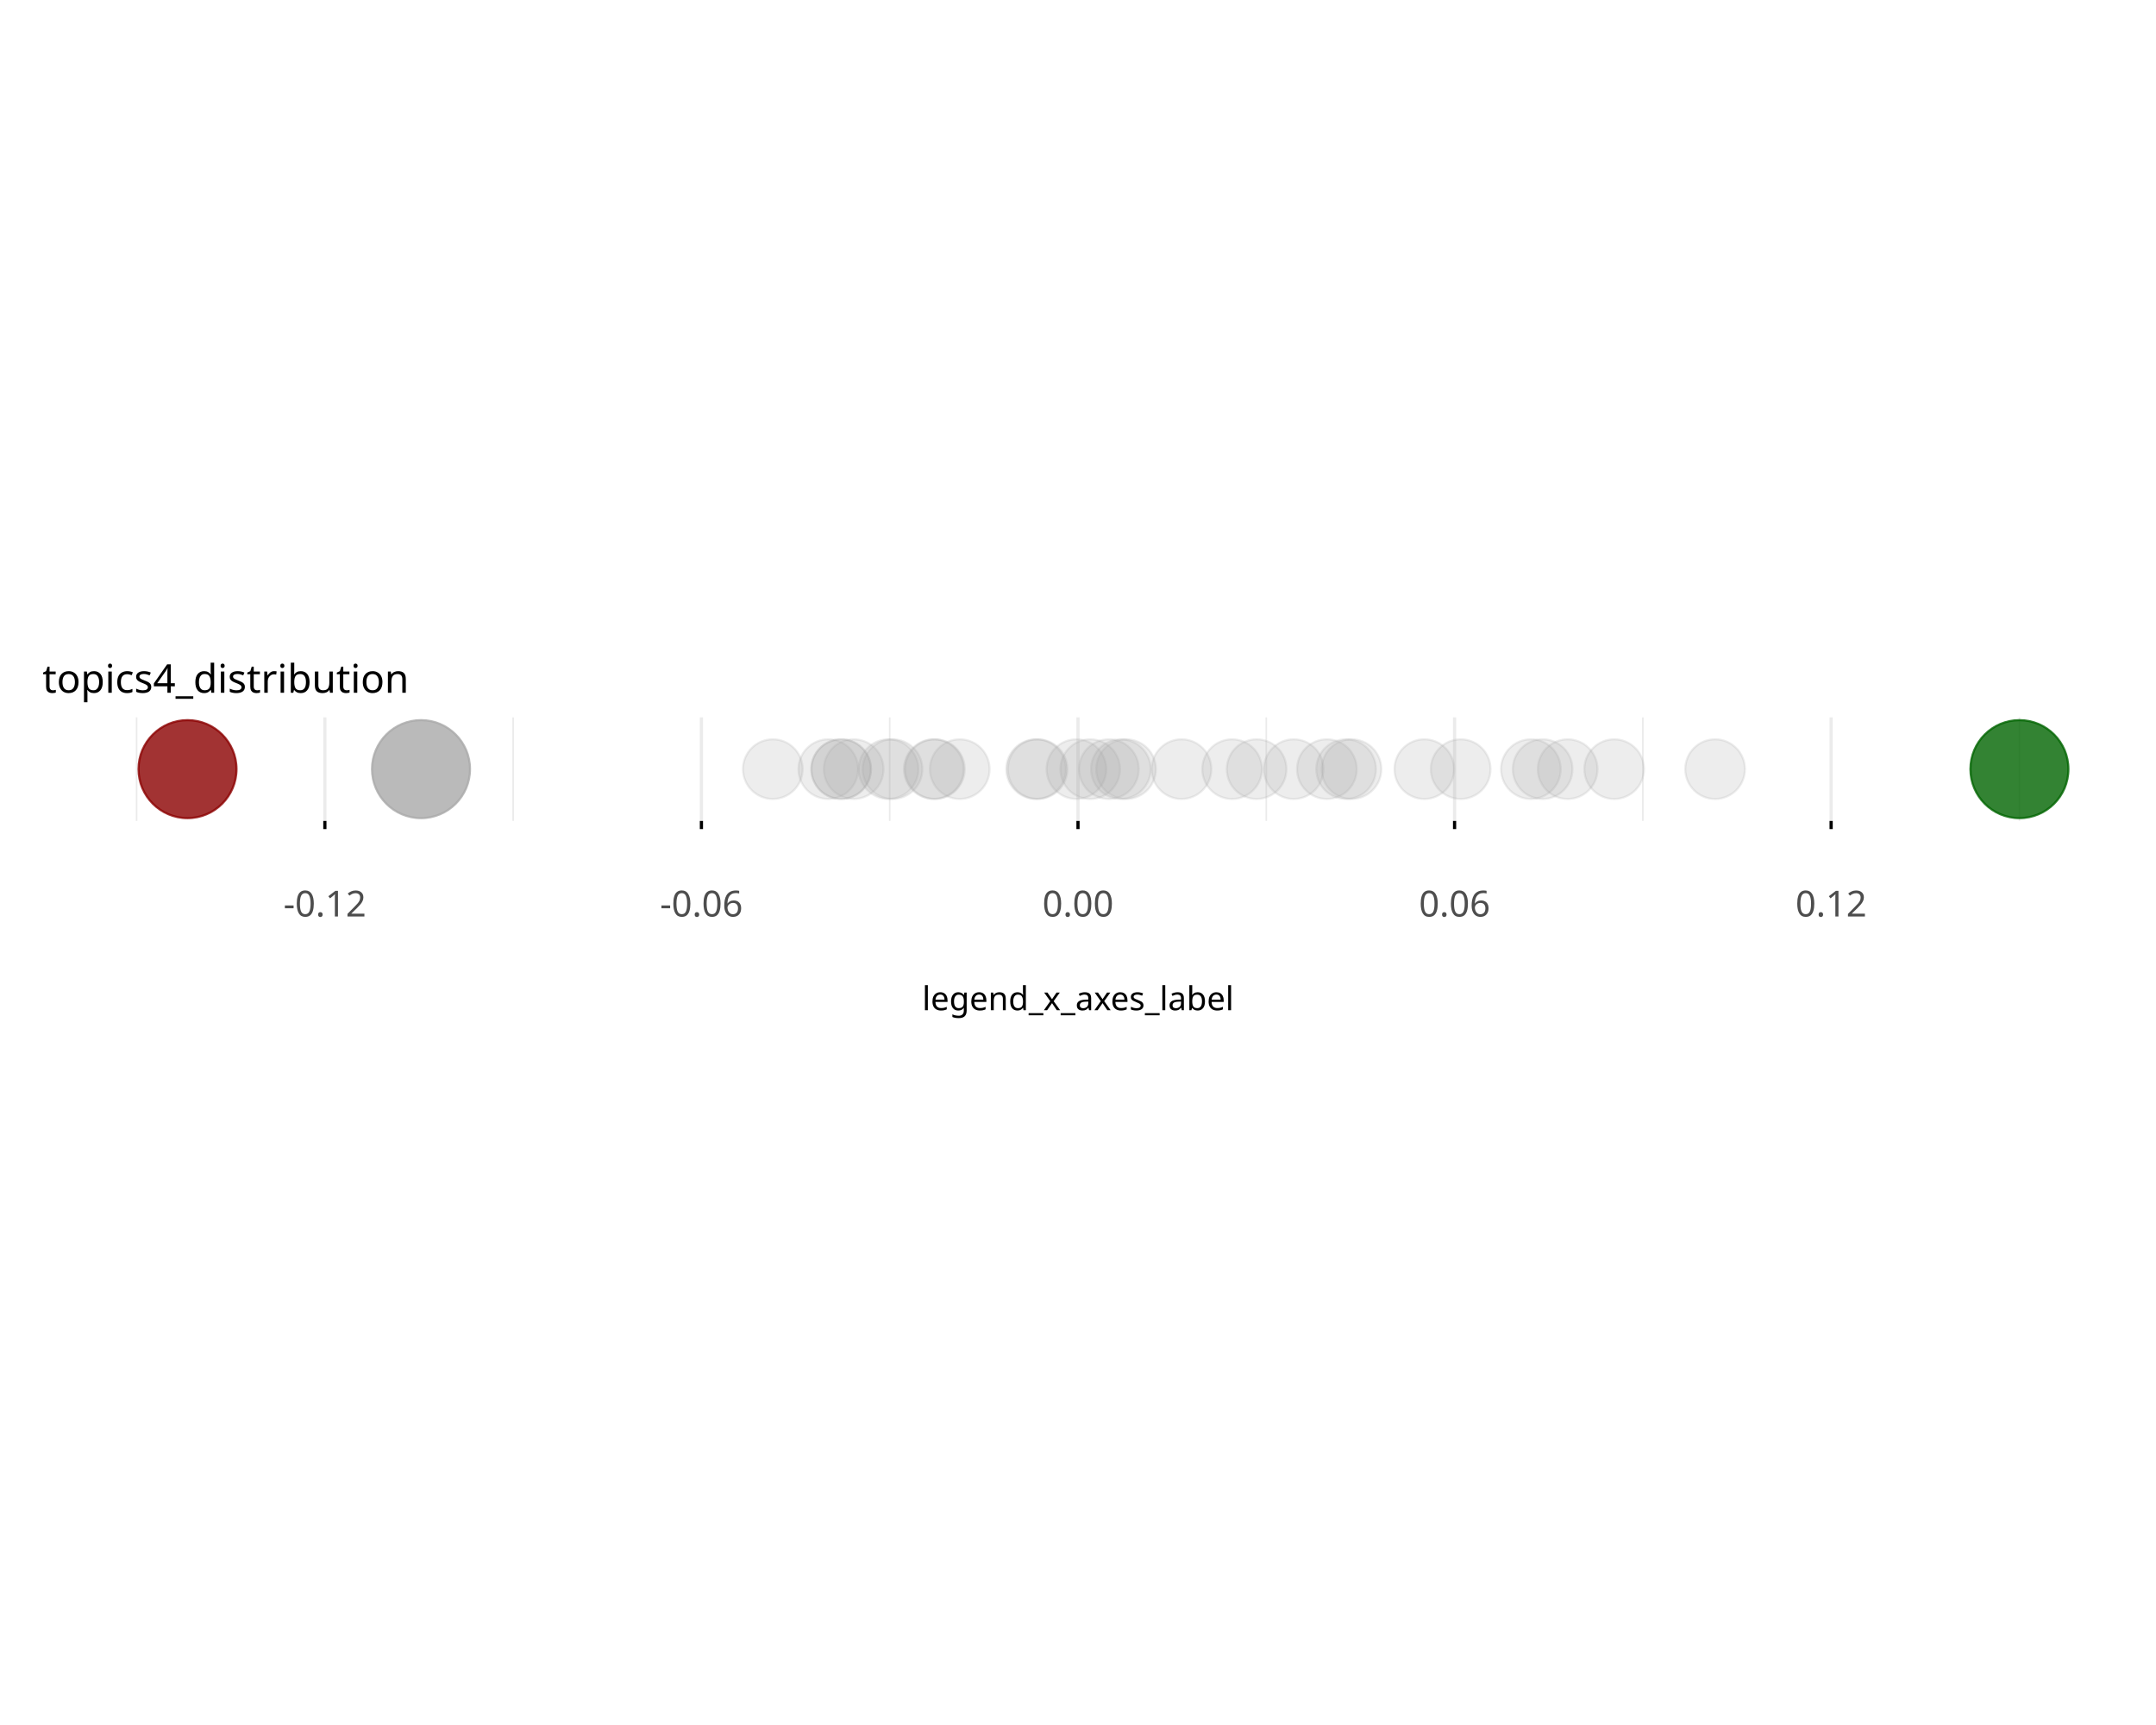
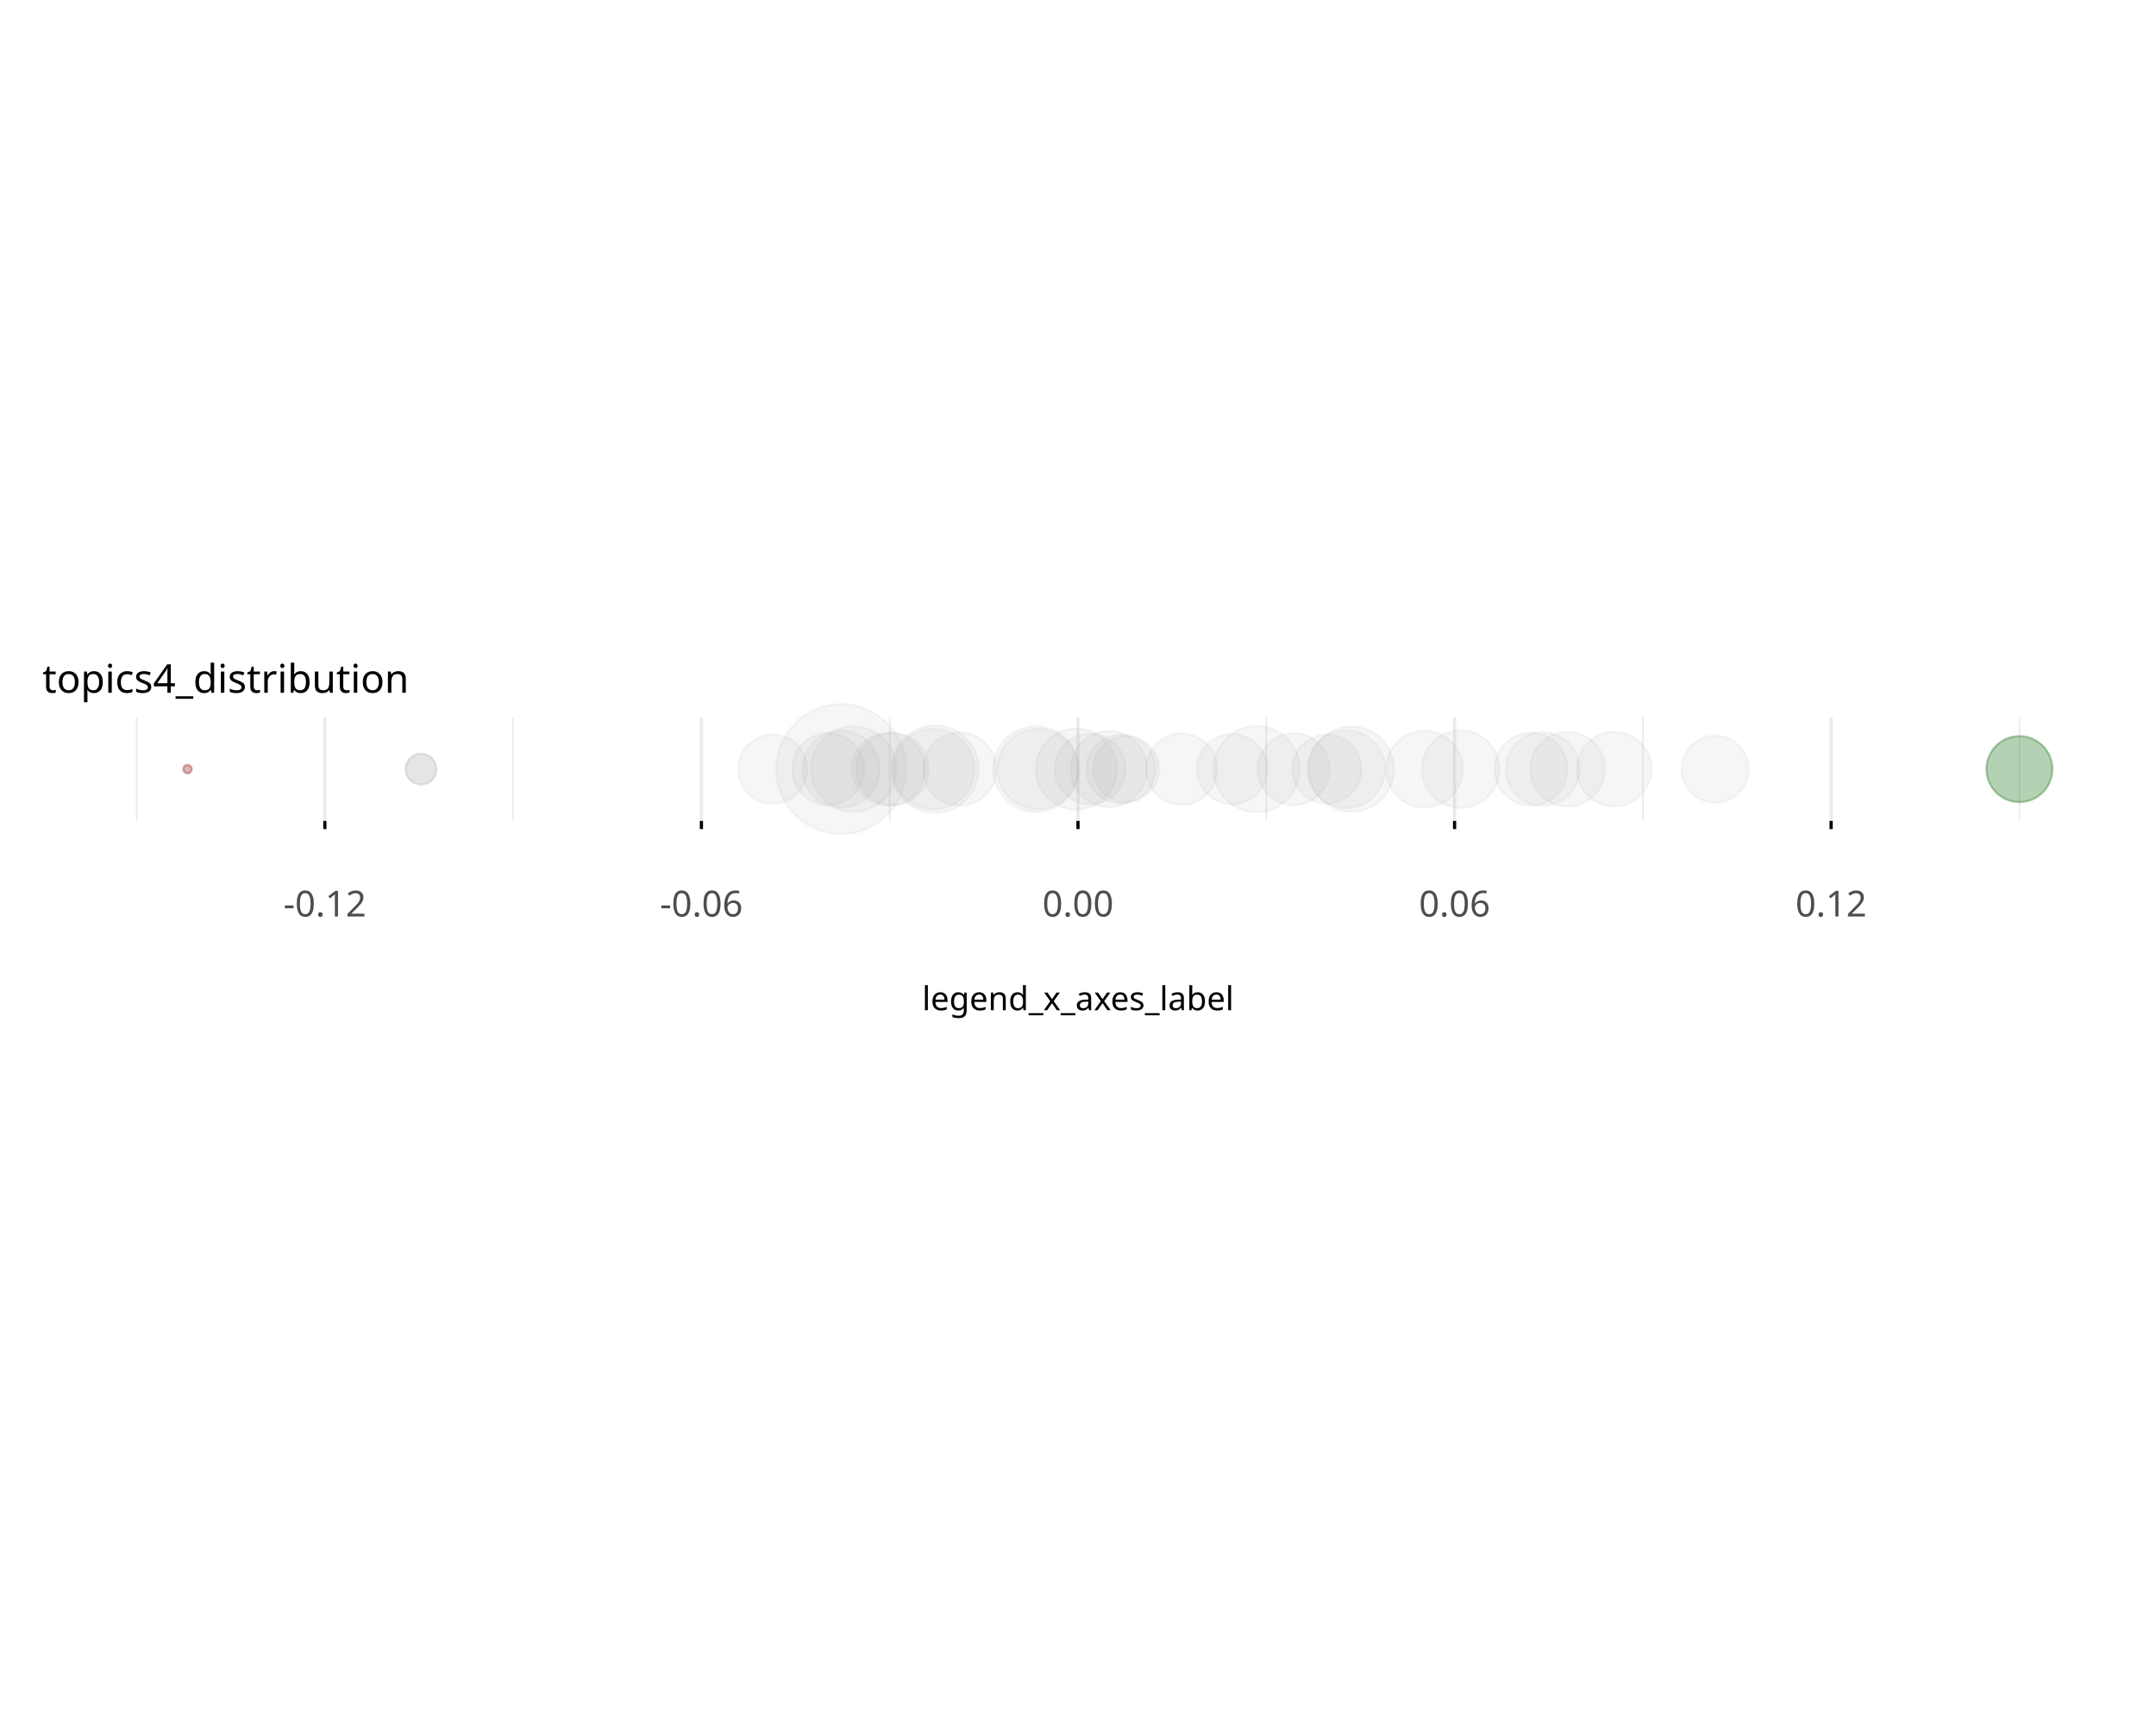
<svg xmlns="http://www.w3.org/2000/svg" class="svglite" data-engine-version="2.0" width="720.00pt" height="576.00pt" viewBox="0 0 720.00 576.00">
  <defs>
    <style type="text/css">
    .svglite line, .svglite polyline, .svglite polygon, .svglite path, .svglite rect, .svglite circle {
      fill: none;
      stroke: #000000;
      stroke-linecap: round;
      stroke-linejoin: round;
      stroke-miterlimit: 10.00;
    }
  </style>
  </defs>
  <rect width="100%" height="100%" style="stroke: none; fill: #FFFFFF;" />
  <defs>
    <clipPath id="cpMC4wMHw3MjAuMDB8MC4wMHw1NzYuMDA=">
      <rect x="0.00" y="0.00" width="720.00" height="576.00" />
    </clipPath>
  </defs>
  <g clip-path="url(#cpMC4wMHw3MjAuMDB8MC4wMHw1NzYuMDA=)">
</g>
  <defs>
    <clipPath id="cpMC4wMHw3MjAuMDB8MjA4LjA1fDM2Ny45NQ==">
      <rect x="0.00" y="208.05" width="720.00" height="159.89" />
    </clipPath>
  </defs>
  <g clip-path="url(#cpMC4wMHw3MjAuMDB8MjA4LjA1fDM2Ny45NQ==)">
</g>
  <g clip-path="url(#cpMC4wMHw3MjAuMDB8MC4wMHw1NzYuMDA=)">
    <polyline points="45.61,274.11 45.61,239.53 " style="stroke-width: 0.53; stroke: #EBEBEB; stroke-linecap: butt;" />
    <polyline points="171.37,274.11 171.37,239.53 " style="stroke-width: 0.53; stroke: #EBEBEB; stroke-linecap: butt;" />
    <polyline points="297.12,274.11 297.12,239.53 " style="stroke-width: 0.53; stroke: #EBEBEB; stroke-linecap: butt;" />
    <polyline points="422.88,274.11 422.88,239.53 " style="stroke-width: 0.53; stroke: #EBEBEB; stroke-linecap: butt;" />
    <polyline points="548.63,274.11 548.63,239.53 " style="stroke-width: 0.53; stroke: #EBEBEB; stroke-linecap: butt;" />
    <polyline points="674.39,274.11 674.39,239.53 " style="stroke-width: 0.53; stroke: #EBEBEB; stroke-linecap: butt;" />
    <polyline points="108.49,274.11 108.49,239.53 " style="stroke-width: 1.07; stroke: #EBEBEB; stroke-linecap: butt;" />
    <polyline points="234.24,274.11 234.24,239.53 " style="stroke-width: 1.07; stroke: #EBEBEB; stroke-linecap: butt;" />
    <polyline points="360.00,274.11 360.00,239.53 " style="stroke-width: 1.07; stroke: #EBEBEB; stroke-linecap: butt;" />
    <polyline points="485.76,274.11 485.76,239.53 " style="stroke-width: 1.07; stroke: #EBEBEB; stroke-linecap: butt;" />
    <polyline points="611.51,274.11 611.51,239.53 " style="stroke-width: 1.07; stroke: #EBEBEB; stroke-linecap: butt;" />
-     <circle cx="374.32" cy="256.82" r="9.96" style="stroke-width: 0.71; stroke: #A9A9A9; stroke-opacity: 0.20; fill: #A9A9A9; fill-opacity: 0.20;" />
-     <circle cx="280.91" cy="256.82" r="9.96" style="stroke-width: 0.71; stroke: #A9A9A9; stroke-opacity: 0.20; fill: #A9A9A9; fill-opacity: 0.20;" />
-     <circle cx="475.66" cy="256.82" r="9.96" style="stroke-width: 0.71; stroke: #A9A9A9; stroke-opacity: 0.20; fill: #A9A9A9; fill-opacity: 0.20;" />
-     <circle cx="419.65" cy="256.82" r="9.96" style="stroke-width: 0.71; stroke: #A9A9A9; stroke-opacity: 0.20; fill: #A9A9A9; fill-opacity: 0.20;" />
-     <circle cx="487.80" cy="256.82" r="9.96" style="stroke-width: 0.71; stroke: #A9A9A9; stroke-opacity: 0.20; fill: #A9A9A9; fill-opacity: 0.20;" />
-     <circle cx="572.76" cy="256.82" r="9.96" style="stroke-width: 0.71; stroke: #A9A9A9; stroke-opacity: 0.20; fill: #A9A9A9; fill-opacity: 0.20;" />
-     <circle cx="451.33" cy="256.82" r="9.96" style="stroke-width: 0.71; stroke: #A9A9A9; stroke-opacity: 0.20; fill: #A9A9A9; fill-opacity: 0.20;" />
-     <circle cx="443.11" cy="256.82" r="9.96" style="stroke-width: 0.71; stroke: #A9A9A9; stroke-opacity: 0.20; fill: #A9A9A9; fill-opacity: 0.20;" />
-     <circle cx="296.72" cy="256.82" r="9.96" style="stroke-width: 0.71; stroke: #A9A9A9; stroke-opacity: 0.20; fill: #A9A9A9; fill-opacity: 0.20;" />
-     <circle cx="285.09" cy="256.82" r="9.96" style="stroke-width: 0.71; stroke: #A9A9A9; stroke-opacity: 0.20; fill: #A9A9A9; fill-opacity: 0.20;" />
-     <circle cx="298.06" cy="256.82" r="9.96" style="stroke-width: 0.71; stroke: #A9A9A9; stroke-opacity: 0.20; fill: #A9A9A9; fill-opacity: 0.20;" />
-     <circle cx="370.31" cy="256.82" r="9.96" style="stroke-width: 0.71; stroke: #A9A9A9; stroke-opacity: 0.20; fill: #A9A9A9; fill-opacity: 0.20;" />
-     <circle cx="359.48" cy="256.82" r="9.96" style="stroke-width: 0.71; stroke: #A9A9A9; stroke-opacity: 0.20; fill: #A9A9A9; fill-opacity: 0.20;" />
-     <circle cx="311.83" cy="256.82" r="9.96" style="stroke-width: 0.71; stroke: #A9A9A9; stroke-opacity: 0.20; fill: #A9A9A9; fill-opacity: 0.20;" />
-     <circle cx="364.08" cy="256.82" r="9.96" style="stroke-width: 0.71; stroke: #A9A9A9; stroke-opacity: 0.20; fill: #A9A9A9; fill-opacity: 0.20;" />
-     <circle cx="515.17" cy="256.82" r="9.96" style="stroke-width: 0.71; stroke: #A9A9A9; stroke-opacity: 0.20; fill: #A9A9A9; fill-opacity: 0.20;" />
-     <circle cx="346.51" cy="256.82" r="9.96" style="stroke-width: 0.71; stroke: #A9A9A9; stroke-opacity: 0.20; fill: #A9A9A9; fill-opacity: 0.20;" />
-     <circle cx="432.03" cy="256.82" r="9.96" style="stroke-width: 0.71; stroke: #A9A9A9; stroke-opacity: 0.20; fill: #A9A9A9; fill-opacity: 0.20;" />
-     <circle cx="394.57" cy="256.82" r="9.96" style="stroke-width: 0.71; stroke: #A9A9A9; stroke-opacity: 0.20; fill: #A9A9A9; fill-opacity: 0.20;" />
-     <circle cx="523.53" cy="256.82" r="9.96" style="stroke-width: 0.71; stroke: #A9A9A9; stroke-opacity: 0.20; fill: #A9A9A9; fill-opacity: 0.20;" />
-     <circle cx="511.25" cy="256.82" r="9.96" style="stroke-width: 0.71; stroke: #A9A9A9; stroke-opacity: 0.20; fill: #A9A9A9; fill-opacity: 0.20;" />
-     <circle cx="312.22" cy="256.82" r="9.96" style="stroke-width: 0.71; stroke: #A9A9A9; stroke-opacity: 0.20; fill: #A9A9A9; fill-opacity: 0.20;" />
-     <circle cx="411.46" cy="256.82" r="9.96" style="stroke-width: 0.71; stroke: #A9A9A9; stroke-opacity: 0.20; fill: #A9A9A9; fill-opacity: 0.20;" />
-     <circle cx="280.91" cy="256.82" r="9.96" style="stroke-width: 0.71; stroke: #A9A9A9; stroke-opacity: 0.20; fill: #A9A9A9; fill-opacity: 0.20;" />
-     <circle cx="376.05" cy="256.82" r="9.96" style="stroke-width: 0.71; stroke: #A9A9A9; stroke-opacity: 0.20; fill: #A9A9A9; fill-opacity: 0.20;" />
-     <circle cx="276.61" cy="256.82" r="9.96" style="stroke-width: 0.71; stroke: #A9A9A9; stroke-opacity: 0.20; fill: #A9A9A9; fill-opacity: 0.20;" />
-     <circle cx="346.02" cy="256.82" r="9.96" style="stroke-width: 0.71; stroke: #A9A9A9; stroke-opacity: 0.20; fill: #A9A9A9; fill-opacity: 0.20;" />
-     <circle cx="258.08" cy="256.82" r="9.96" style="stroke-width: 0.71; stroke: #A9A9A9; stroke-opacity: 0.20; fill: #A9A9A9; fill-opacity: 0.20;" />
-     <circle cx="539.06" cy="256.82" r="9.96" style="stroke-width: 0.71; stroke: #A9A9A9; stroke-opacity: 0.20; fill: #A9A9A9; fill-opacity: 0.20;" />
-     <circle cx="449.53" cy="256.82" r="9.96" style="stroke-width: 0.71; stroke: #A9A9A9; stroke-opacity: 0.20; fill: #A9A9A9; fill-opacity: 0.20;" />
-     <circle cx="320.51" cy="256.82" r="9.96" style="stroke-width: 0.71; stroke: #A9A9A9; stroke-opacity: 0.20; fill: #A9A9A9; fill-opacity: 0.20;" />
-     <circle cx="62.62" cy="256.82" r="16.36" style="stroke-width: 0.71; stroke: #8B0000; stroke-opacity: 0.80; fill: #8B0000; fill-opacity: 0.80;" />
-     <circle cx="140.60" cy="256.82" r="16.36" style="stroke-width: 0.71; stroke: #A9A9A9; stroke-opacity: 0.80; fill: #A9A9A9; fill-opacity: 0.80;" />
-     <circle cx="674.39" cy="256.82" r="16.36" style="stroke-width: 0.71; stroke: #006400; stroke-opacity: 0.80; fill: #006400; fill-opacity: 0.80;" />
+     <circle cx="374.32" cy="256.82" r="11.49" style="stroke-width: 0.71; stroke: #A9A9A9; stroke-opacity: 0.10; fill: #A9A9A9; fill-opacity: 0.10;" />
+     <circle cx="280.91" cy="256.82" r="21.69" style="stroke-width: 0.71; stroke: #A9A9A9; stroke-opacity: 0.10; fill: #A9A9A9; fill-opacity: 0.10;" />
+     <circle cx="475.66" cy="256.82" r="12.83" style="stroke-width: 0.71; stroke: #A9A9A9; stroke-opacity: 0.10; fill: #A9A9A9; fill-opacity: 0.10;" />
+     <circle cx="419.65" cy="256.82" r="14.40" style="stroke-width: 0.71; stroke: #A9A9A9; stroke-opacity: 0.10; fill: #A9A9A9; fill-opacity: 0.10;" />
+     <circle cx="487.80" cy="256.82" r="12.96" style="stroke-width: 0.71; stroke: #A9A9A9; stroke-opacity: 0.10; fill: #A9A9A9; fill-opacity: 0.10;" />
+     <circle cx="572.76" cy="256.82" r="11.19" style="stroke-width: 0.71; stroke: #A9A9A9; stroke-opacity: 0.10; fill: #A9A9A9; fill-opacity: 0.10;" />
+     <circle cx="451.33" cy="256.82" r="14.21" style="stroke-width: 0.71; stroke: #A9A9A9; stroke-opacity: 0.10; fill: #A9A9A9; fill-opacity: 0.10;" />
+     <circle cx="443.11" cy="256.82" r="11.53" style="stroke-width: 0.71; stroke: #A9A9A9; stroke-opacity: 0.10; fill: #A9A9A9; fill-opacity: 0.10;" />
+     <circle cx="296.72" cy="256.82" r="12.20" style="stroke-width: 0.71; stroke: #A9A9A9; stroke-opacity: 0.10; fill: #A9A9A9; fill-opacity: 0.10;" />
+     <circle cx="285.09" cy="256.82" r="14.27" style="stroke-width: 0.71; stroke: #A9A9A9; stroke-opacity: 0.10; fill: #A9A9A9; fill-opacity: 0.10;" />
+     <circle cx="298.06" cy="256.82" r="12.11" style="stroke-width: 0.71; stroke: #A9A9A9; stroke-opacity: 0.10; fill: #A9A9A9; fill-opacity: 0.10;" />
+     <circle cx="370.31" cy="256.82" r="12.73" style="stroke-width: 0.71; stroke: #A9A9A9; stroke-opacity: 0.10; fill: #A9A9A9; fill-opacity: 0.10;" />
+     <circle cx="359.48" cy="256.82" r="13.55" style="stroke-width: 0.71; stroke: #A9A9A9; stroke-opacity: 0.10; fill: #A9A9A9; fill-opacity: 0.10;" />
+     <circle cx="311.83" cy="256.82" r="13.54" style="stroke-width: 0.71; stroke: #A9A9A9; stroke-opacity: 0.10; fill: #A9A9A9; fill-opacity: 0.10;" />
+     <circle cx="364.08" cy="256.82" r="11.81" style="stroke-width: 0.71; stroke: #A9A9A9; stroke-opacity: 0.10; fill: #A9A9A9; fill-opacity: 0.10;" />
+     <circle cx="515.17" cy="256.82" r="12.30" style="stroke-width: 0.71; stroke: #A9A9A9; stroke-opacity: 0.10; fill: #A9A9A9; fill-opacity: 0.10;" />
+     <circle cx="346.51" cy="256.82" r="13.45" style="stroke-width: 0.71; stroke: #A9A9A9; stroke-opacity: 0.10; fill: #A9A9A9; fill-opacity: 0.10;" />
+     <circle cx="432.03" cy="256.82" r="12.03" style="stroke-width: 0.71; stroke: #A9A9A9; stroke-opacity: 0.10; fill: #A9A9A9; fill-opacity: 0.10;" />
+     <circle cx="394.57" cy="256.82" r="11.92" style="stroke-width: 0.71; stroke: #A9A9A9; stroke-opacity: 0.10; fill: #A9A9A9; fill-opacity: 0.10;" />
+     <circle cx="523.53" cy="256.82" r="12.46" style="stroke-width: 0.71; stroke: #A9A9A9; stroke-opacity: 0.10; fill: #A9A9A9; fill-opacity: 0.10;" />
+     <circle cx="511.25" cy="256.82" r="12.16" style="stroke-width: 0.71; stroke: #A9A9A9; stroke-opacity: 0.10; fill: #A9A9A9; fill-opacity: 0.10;" />
+     <circle cx="312.22" cy="256.82" r="14.59" style="stroke-width: 0.71; stroke: #A9A9A9; stroke-opacity: 0.10; fill: #A9A9A9; fill-opacity: 0.10;" />
+     <circle cx="411.46" cy="256.82" r="11.74" style="stroke-width: 0.71; stroke: #A9A9A9; stroke-opacity: 0.10; fill: #A9A9A9; fill-opacity: 0.10;" />
+     <circle cx="280.91" cy="256.82" r="12.90" style="stroke-width: 0.71; stroke: #A9A9A9; stroke-opacity: 0.10; fill: #A9A9A9; fill-opacity: 0.10;" />
+     <circle cx="376.05" cy="256.82" r="11.02" style="stroke-width: 0.71; stroke: #A9A9A9; stroke-opacity: 0.10; fill: #A9A9A9; fill-opacity: 0.10;" />
+     <circle cx="276.61" cy="256.82" r="12.02" style="stroke-width: 0.71; stroke: #A9A9A9; stroke-opacity: 0.10; fill: #A9A9A9; fill-opacity: 0.10;" />
+     <circle cx="346.02" cy="256.82" r="14.32" style="stroke-width: 0.71; stroke: #A9A9A9; stroke-opacity: 0.10; fill: #A9A9A9; fill-opacity: 0.10;" />
+     <circle cx="258.08" cy="256.82" r="11.57" style="stroke-width: 0.71; stroke: #A9A9A9; stroke-opacity: 0.10; fill: #A9A9A9; fill-opacity: 0.10;" />
+     <circle cx="539.06" cy="256.82" r="12.46" style="stroke-width: 0.71; stroke: #A9A9A9; stroke-opacity: 0.10; fill: #A9A9A9; fill-opacity: 0.10;" />
+     <circle cx="449.53" cy="256.82" r="13.00" style="stroke-width: 0.71; stroke: #A9A9A9; stroke-opacity: 0.10; fill: #A9A9A9; fill-opacity: 0.10;" />
+     <circle cx="320.51" cy="256.82" r="12.23" style="stroke-width: 0.71; stroke: #A9A9A9; stroke-opacity: 0.10; fill: #A9A9A9; fill-opacity: 0.10;" />
+     <circle cx="62.62" cy="256.82" r="1.42" style="stroke-width: 0.71; stroke: #8B0000; stroke-opacity: 0.30; fill: #8B0000; fill-opacity: 0.30;" />
+     <circle cx="140.60" cy="256.82" r="5.15" style="stroke-width: 0.71; stroke: #A9A9A9; stroke-opacity: 0.30; fill: #A9A9A9; fill-opacity: 0.30;" />
+     <circle cx="674.39" cy="256.82" r="11.02" style="stroke-width: 0.71; stroke: #006400; stroke-opacity: 0.30; fill: #006400; fill-opacity: 0.30;" />
    <polyline points="108.49,276.85 108.49,274.11 " style="stroke-width: 1.07; stroke-linecap: butt;" />
    <polyline points="234.24,276.85 234.24,274.11 " style="stroke-width: 1.07; stroke-linecap: butt;" />
    <polyline points="360.00,276.85 360.00,274.11 " style="stroke-width: 1.07; stroke-linecap: butt;" />
    <polyline points="485.76,276.85 485.76,274.11 " style="stroke-width: 1.07; stroke-linecap: butt;" />
    <polyline points="611.51,276.85 611.51,274.11 " style="stroke-width: 1.07; stroke-linecap: butt;" />
    <text x="108.49" y="306.03" text-anchor="middle" style="font-size: 12.00px; fill: #4D4D4D; font-family: sans;" textLength="27.35px" lengthAdjust="spacingAndGlyphs">-0.12</text>
    <text x="234.24" y="306.03" text-anchor="middle" style="font-size: 12.00px; fill: #4D4D4D; font-family: sans;" textLength="27.35px" lengthAdjust="spacingAndGlyphs">-0.06</text>
    <text x="360.00" y="306.03" text-anchor="middle" style="font-size: 12.00px; fill: #4D4D4D; font-family: sans;" textLength="23.36px" lengthAdjust="spacingAndGlyphs">0.00</text>
    <text x="485.76" y="306.03" text-anchor="middle" style="font-size: 12.00px; fill: #4D4D4D; font-family: sans;" textLength="23.36px" lengthAdjust="spacingAndGlyphs">0.06</text>
    <text x="611.51" y="306.03" text-anchor="middle" style="font-size: 12.00px; fill: #4D4D4D; font-family: sans;" textLength="23.36px" lengthAdjust="spacingAndGlyphs">0.12</text>
    <text x="360.00" y="337.32" text-anchor="middle" style="font-size: 11.00px; font-family: sans;" textLength="103.38px" lengthAdjust="spacingAndGlyphs">legend_x_axes_label</text>
    <text x="14.17" y="231.31" style="font-size: 13.20px; font-family: sans;" textLength="113.01px" lengthAdjust="spacingAndGlyphs">topics4_distribution</text>
  </g>
</svg>
